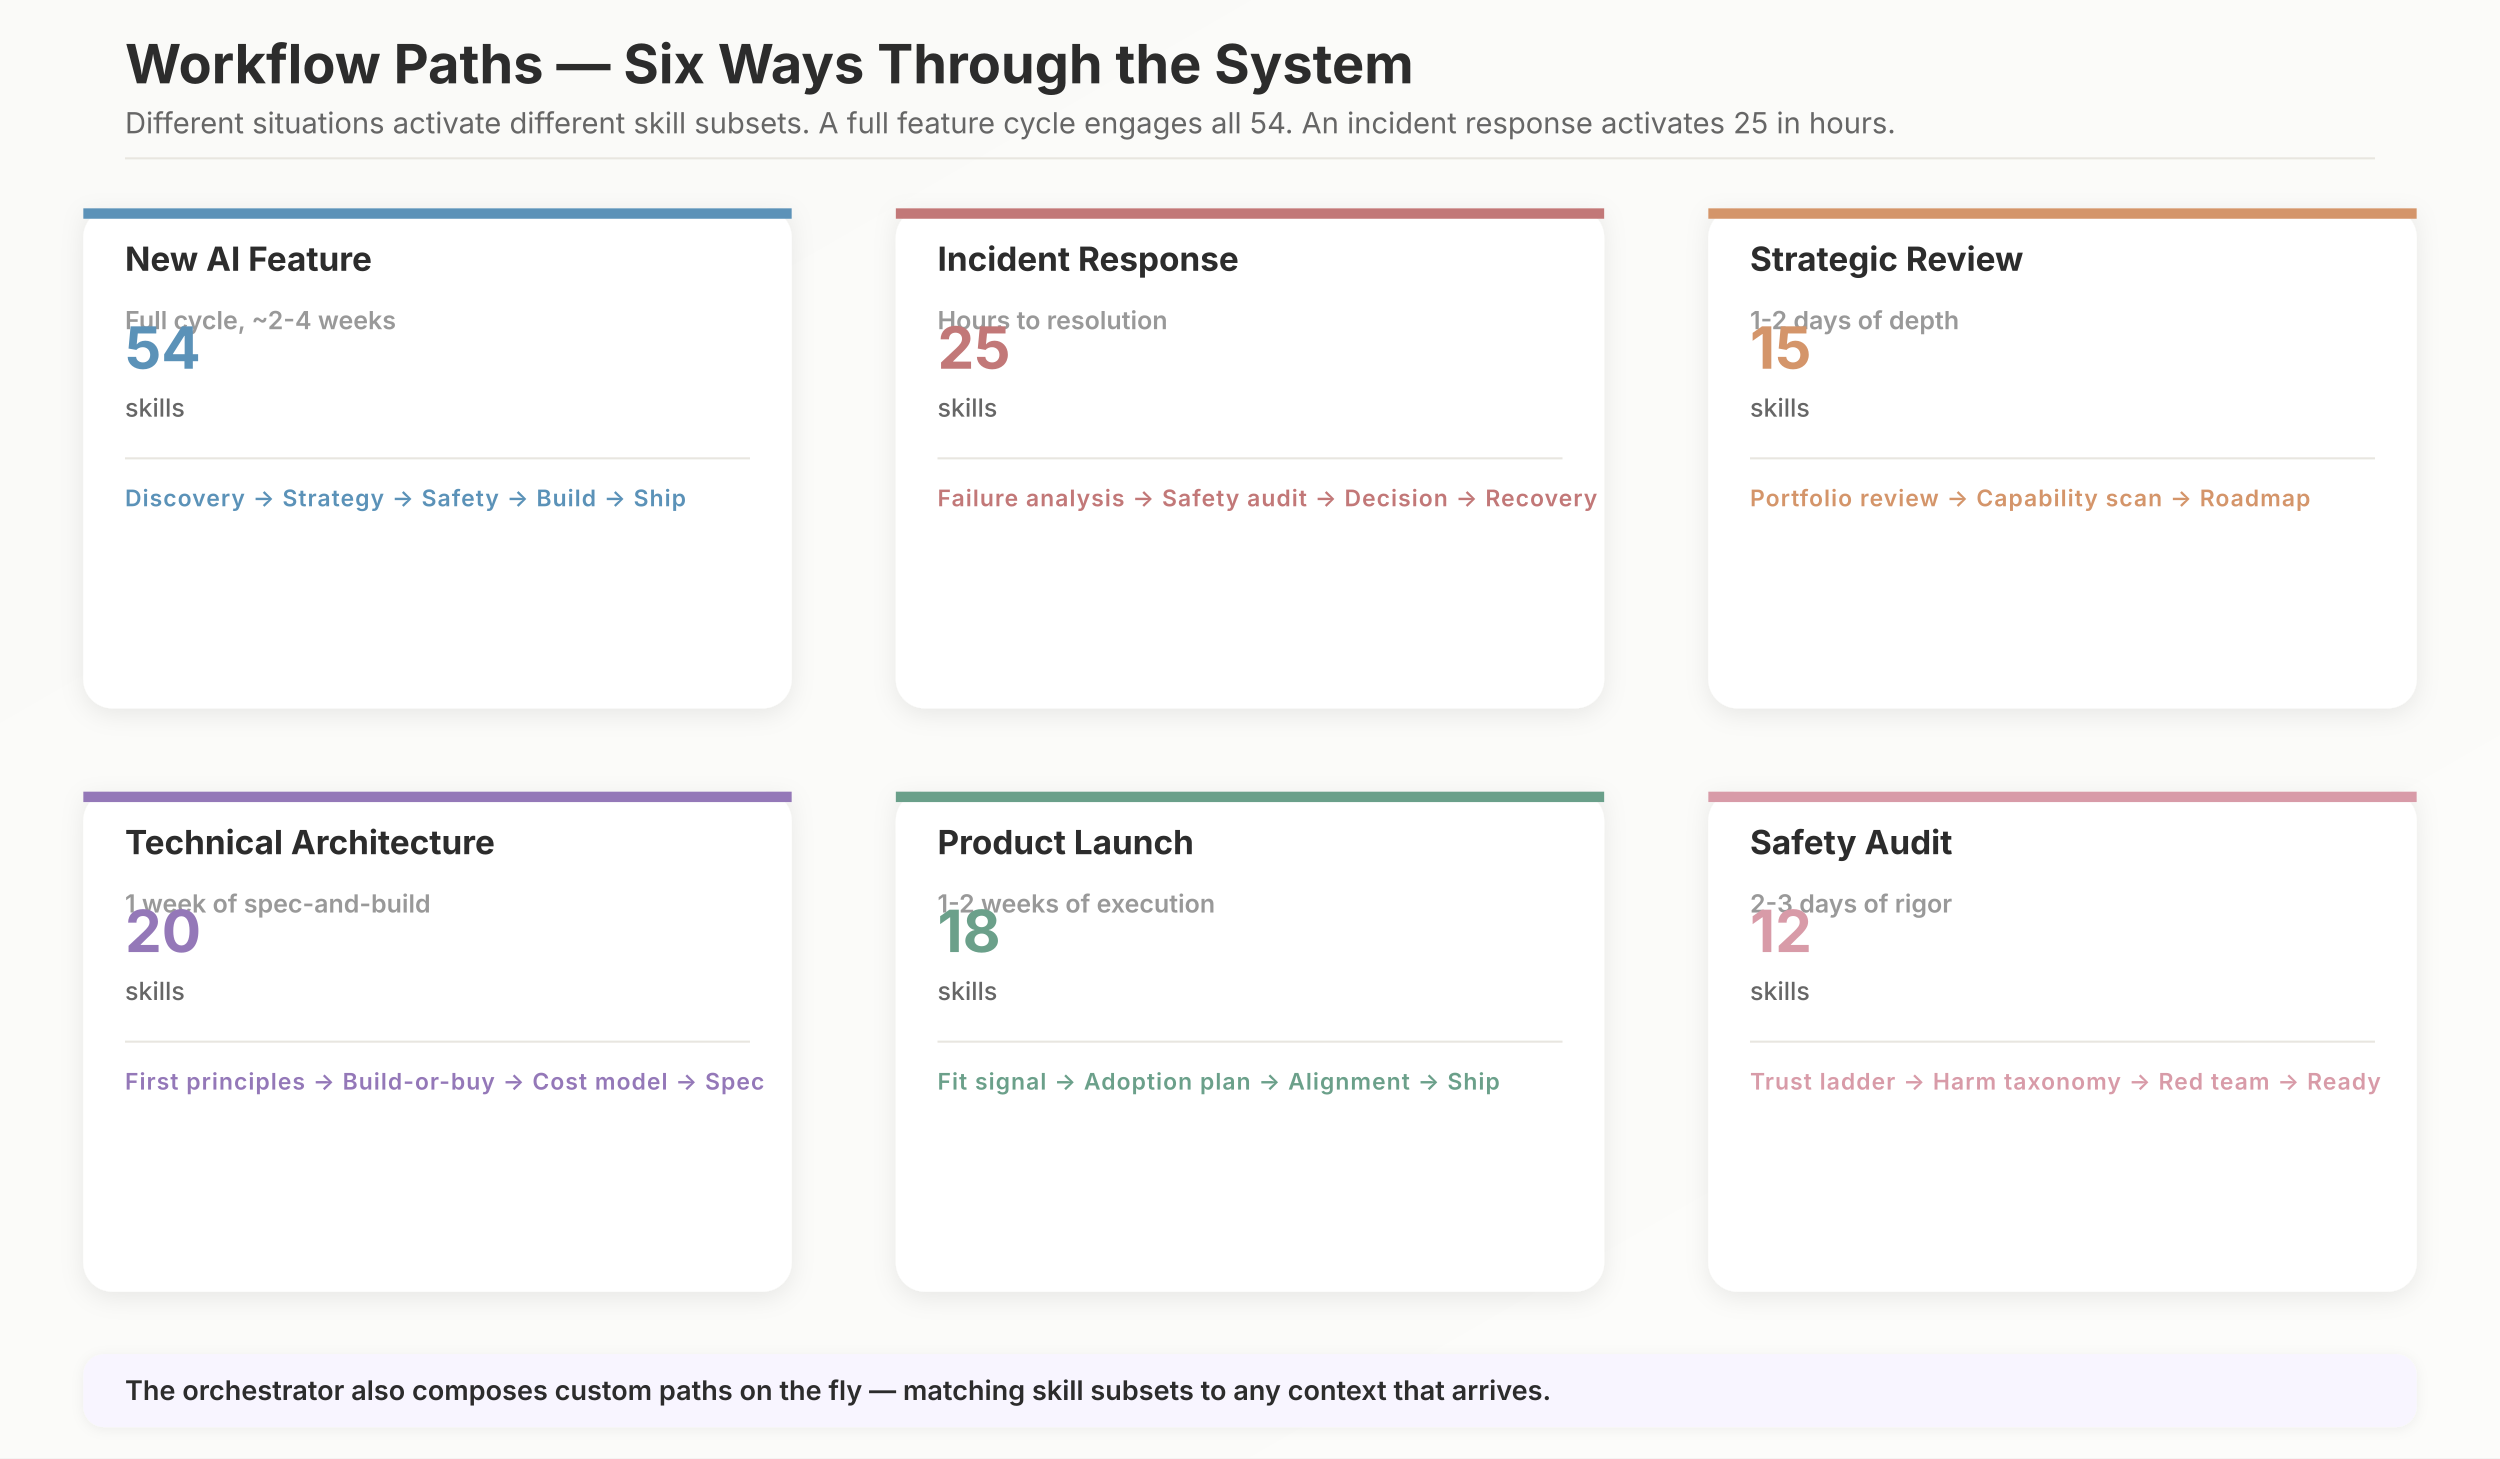
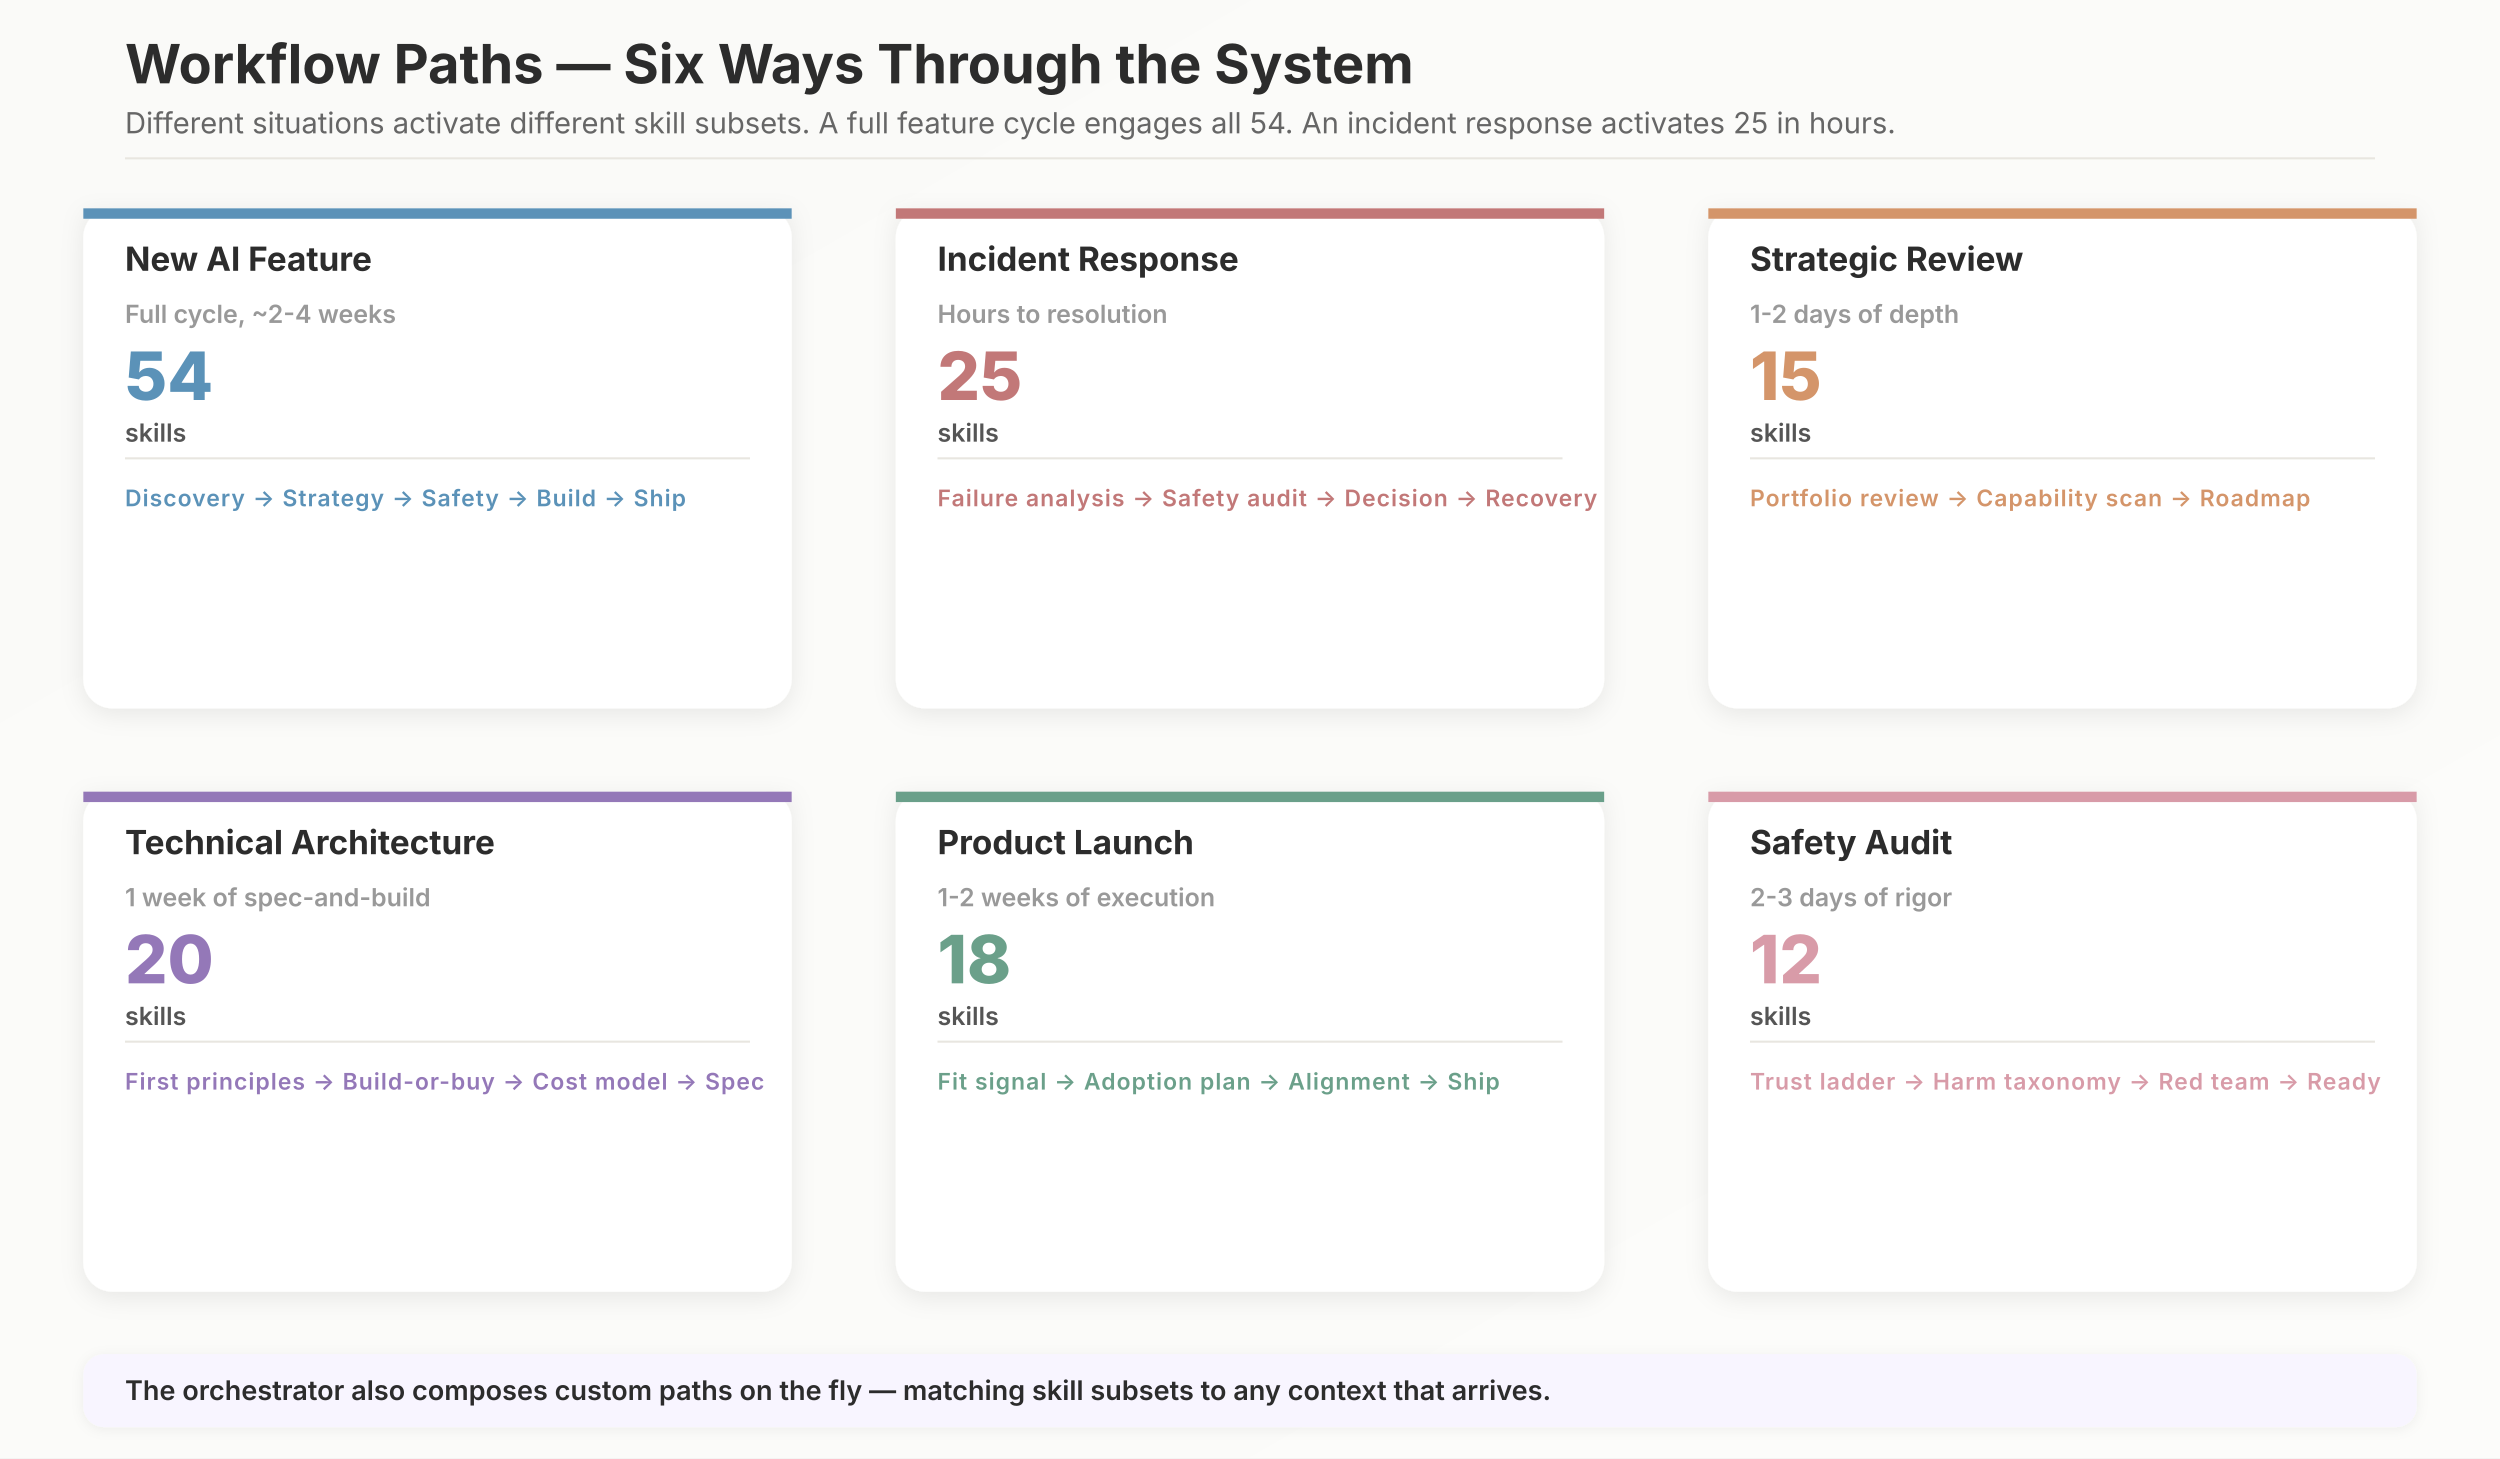
<svg xmlns="http://www.w3.org/2000/svg" viewBox="0 0 1200 700">
  <defs>
    <filter id="cardShadow" x="-50%" y="-50%" width="200%" height="200%">
      <feDropShadow dx="0" dy="3" stdDeviation="6" flood-opacity="0.08" flood-color="#000000" />
    </filter>
    <filter id="softShadow" x="-50%" y="-50%" width="200%" height="200%">
      <feDropShadow dx="0" dy="1" stdDeviation="3" flood-opacity="0.06" flood-color="#000000" />
    </filter>
    <linearGradient id="bgGradient" x1="0%" y1="0%" x2="100%" y2="100%">
      <stop offset="0%" style="stop-color:#FAFAF8;stop-opacity:1" />
      <stop offset="100%" style="stop-color:#FCFCFA;stop-opacity:1" />
    </linearGradient>
    <marker id="arrowBlue" markerWidth="10" markerHeight="10" refX="9" refY="3" orient="auto" markerUnits="strokeWidth">
      <path d="M0,0 L0,6 L9,3 z" fill="#5B92B8" opacity="0.4" />
    </marker>
    <marker id="arrowRose" markerWidth="10" markerHeight="10" refX="9" refY="3" orient="auto" markerUnits="strokeWidth">
      <path d="M0,0 L0,6 L9,3 z" fill="#C27878" opacity="0.4" />
    </marker>
    <marker id="arrowAmber" markerWidth="10" markerHeight="10" refX="9" refY="3" orient="auto" markerUnits="strokeWidth">
      <path d="M0,0 L0,6 L9,3 z" fill="#D4956A" opacity="0.4" />
    </marker>
    <marker id="arrowPurple" markerWidth="10" markerHeight="10" refX="9" refY="3" orient="auto" markerUnits="strokeWidth">
      <path d="M0,0 L0,6 L9,3 z" fill="#9478B8" opacity="0.4" />
    </marker>
    <marker id="arrowMoss" markerWidth="10" markerHeight="10" refX="9" refY="3" orient="auto" markerUnits="strokeWidth">
      <path d="M0,0 L0,6 L9,3 z" fill="#6BA08A" opacity="0.4" />
    </marker>
  </defs>
  <rect width="1200" height="700" fill="url(#bgGradient)" />
  <text x="60" y="40" font-family="Inter, system-ui, sans-serif" font-size="26" font-weight="700" fill="#2C2C2C">
    Workflow Paths — Six Ways Through the System
  </text>
  <text x="60" y="64" font-family="Inter, system-ui, sans-serif" font-size="14" font-weight="400" fill="#666666">
    Different situations activate different skill subsets. A full feature cycle engages all 54. An incident response activates 25 in hours.
  </text>
  <line x1="60" y1="76" x2="1140" y2="76" stroke="#E8E6E0" stroke-width="1" />
  <g filter="url(#cardShadow)">
    <rect x="40" y="100" width="340" height="240" fill="white" rx="14" />
    <rect x="40" y="100" width="340" height="5" fill="#5B92B8" rx="14" ry="0" />
  </g>
  <text x="60" y="130" font-family="Inter, system-ui, sans-serif" font-size="16" font-weight="700" fill="#2C2C2C">
    New AI Feature
  </text>
-   <text x="60" y="158" font-family="Inter, system-ui, sans-serif" font-size="12" font-weight="600" fill="#999999">
+   <text x="60" y="155" font-family="Inter, system-ui, sans-serif" font-size="12" font-weight="600" fill="#999999">
    Full cycle, ~2-4 weeks
  </text>
-   <text x="60" y="177" font-family="Inter, system-ui, sans-serif" font-size="28" font-weight="700" fill="#5B92B8">
+   <text x="60" y="192" font-family="Inter, system-ui, sans-serif" font-size="32" font-weight="800" fill="#5B92B8">
    54
  </text>
-   <text x="60" y="200" font-family="Inter, system-ui, sans-serif" font-size="12" font-weight="500" fill="#666666">
+   <text x="60" y="212" font-family="Inter, system-ui, sans-serif" font-size="12" font-weight="600" fill="#555555">
    skills
  </text>
  <line x1="60" y1="220" x2="360" y2="220" stroke="#E8E6E0" stroke-width="1" />
  <text x="60" y="243" font-family="Inter, system-ui, sans-serif" font-size="11" font-weight="600" fill="#5B92B8" letter-spacing="0.5">
    Discovery → Strategy → Safety → Build → Ship
  </text>
  <g filter="url(#cardShadow)">
    <rect x="430" y="100" width="340" height="240" fill="white" rx="14" />
    <rect x="430" y="100" width="340" height="5" fill="#C27878" rx="14" ry="0" />
  </g>
  <text x="450" y="130" font-family="Inter, system-ui, sans-serif" font-size="16" font-weight="700" fill="#2C2C2C">
    Incident Response
  </text>
-   <text x="450" y="158" font-family="Inter, system-ui, sans-serif" font-size="12" font-weight="600" fill="#999999">
+   <text x="450" y="155" font-family="Inter, system-ui, sans-serif" font-size="12" font-weight="600" fill="#999999">
    Hours to resolution
  </text>
-   <text x="450" y="177" font-family="Inter, system-ui, sans-serif" font-size="28" font-weight="700" fill="#C27878">
+   <text x="450" y="192" font-family="Inter, system-ui, sans-serif" font-size="32" font-weight="800" fill="#C27878">
    25
  </text>
-   <text x="450" y="200" font-family="Inter, system-ui, sans-serif" font-size="12" font-weight="500" fill="#666666">
+   <text x="450" y="212" font-family="Inter, system-ui, sans-serif" font-size="12" font-weight="600" fill="#555555">
    skills
  </text>
  <line x1="450" y1="220" x2="750" y2="220" stroke="#E8E6E0" stroke-width="1" />
  <text x="450" y="243" font-family="Inter, system-ui, sans-serif" font-size="11" font-weight="600" fill="#C27878" letter-spacing="0.5">
    Failure analysis → Safety audit → Decision → Recovery
  </text>
  <g filter="url(#cardShadow)">
    <rect x="820" y="100" width="340" height="240" fill="white" rx="14" />
    <rect x="820" y="100" width="340" height="5" fill="#D4956A" rx="14" ry="0" />
  </g>
  <text x="840" y="130" font-family="Inter, system-ui, sans-serif" font-size="16" font-weight="700" fill="#2C2C2C">
    Strategic Review
  </text>
-   <text x="840" y="158" font-family="Inter, system-ui, sans-serif" font-size="12" font-weight="600" fill="#999999">
+   <text x="840" y="155" font-family="Inter, system-ui, sans-serif" font-size="12" font-weight="600" fill="#999999">
    1-2 days of depth
  </text>
-   <text x="840" y="177" font-family="Inter, system-ui, sans-serif" font-size="28" font-weight="700" fill="#D4956A">
+   <text x="840" y="192" font-family="Inter, system-ui, sans-serif" font-size="32" font-weight="800" fill="#D4956A">
    15
  </text>
-   <text x="840" y="200" font-family="Inter, system-ui, sans-serif" font-size="12" font-weight="500" fill="#666666">
+   <text x="840" y="212" font-family="Inter, system-ui, sans-serif" font-size="12" font-weight="600" fill="#555555">
    skills
  </text>
  <line x1="840" y1="220" x2="1140" y2="220" stroke="#E8E6E0" stroke-width="1" />
  <text x="840" y="243" font-family="Inter, system-ui, sans-serif" font-size="11" font-weight="600" fill="#D4956A" letter-spacing="0.5">
    Portfolio review → Capability scan → Roadmap
  </text>
  <g filter="url(#cardShadow)">
    <rect x="40" y="380" width="340" height="240" fill="white" rx="14" />
    <rect x="40" y="380" width="340" height="5" fill="#9478B8" rx="14" ry="0" />
  </g>
  <text x="60" y="410" font-family="Inter, system-ui, sans-serif" font-size="16" font-weight="700" fill="#2C2C2C">
    Technical Architecture
  </text>
-   <text x="60" y="438" font-family="Inter, system-ui, sans-serif" font-size="12" font-weight="600" fill="#999999">
+   <text x="60" y="435" font-family="Inter, system-ui, sans-serif" font-size="12" font-weight="600" fill="#999999">
    1 week of spec-and-build
  </text>
-   <text x="60" y="457" font-family="Inter, system-ui, sans-serif" font-size="28" font-weight="700" fill="#9478B8">
+   <text x="60" y="472" font-family="Inter, system-ui, sans-serif" font-size="32" font-weight="800" fill="#9478B8">
    20
  </text>
-   <text x="60" y="480" font-family="Inter, system-ui, sans-serif" font-size="12" font-weight="500" fill="#666666">
+   <text x="60" y="492" font-family="Inter, system-ui, sans-serif" font-size="12" font-weight="600" fill="#555555">
    skills
  </text>
  <line x1="60" y1="500" x2="360" y2="500" stroke="#E8E6E0" stroke-width="1" />
  <text x="60" y="523" font-family="Inter, system-ui, sans-serif" font-size="11" font-weight="600" fill="#9478B8" letter-spacing="0.5">
    First principles → Build-or-buy → Cost model → Spec
  </text>
  <g filter="url(#cardShadow)">
    <rect x="430" y="380" width="340" height="240" fill="white" rx="14" />
    <rect x="430" y="380" width="340" height="5" fill="#6BA08A" rx="14" ry="0" />
  </g>
  <text x="450" y="410" font-family="Inter, system-ui, sans-serif" font-size="16" font-weight="700" fill="#2C2C2C">
    Product Launch
  </text>
-   <text x="450" y="438" font-family="Inter, system-ui, sans-serif" font-size="12" font-weight="600" fill="#999999">
+   <text x="450" y="435" font-family="Inter, system-ui, sans-serif" font-size="12" font-weight="600" fill="#999999">
    1-2 weeks of execution
  </text>
-   <text x="450" y="457" font-family="Inter, system-ui, sans-serif" font-size="28" font-weight="700" fill="#6BA08A">
+   <text x="450" y="472" font-family="Inter, system-ui, sans-serif" font-size="32" font-weight="800" fill="#6BA08A">
    18
  </text>
-   <text x="450" y="480" font-family="Inter, system-ui, sans-serif" font-size="12" font-weight="500" fill="#666666">
+   <text x="450" y="492" font-family="Inter, system-ui, sans-serif" font-size="12" font-weight="600" fill="#555555">
    skills
  </text>
  <line x1="450" y1="500" x2="750" y2="500" stroke="#E8E6E0" stroke-width="1" />
  <text x="450" y="523" font-family="Inter, system-ui, sans-serif" font-size="11" font-weight="600" fill="#6BA08A" letter-spacing="0.5">
    Fit signal → Adoption plan → Alignment → Ship
  </text>
  <g filter="url(#cardShadow)">
    <rect x="820" y="380" width="340" height="240" fill="white" rx="14" />
    <rect x="820" y="380" width="340" height="5" fill="#D89BA8" rx="14" ry="0" />
  </g>
  <text x="840" y="410" font-family="Inter, system-ui, sans-serif" font-size="16" font-weight="700" fill="#2C2C2C">
    Safety Audit
  </text>
-   <text x="840" y="438" font-family="Inter, system-ui, sans-serif" font-size="12" font-weight="600" fill="#999999">
+   <text x="840" y="435" font-family="Inter, system-ui, sans-serif" font-size="12" font-weight="600" fill="#999999">
    2-3 days of rigor
  </text>
-   <text x="840" y="457" font-family="Inter, system-ui, sans-serif" font-size="28" font-weight="700" fill="#D89BA8">
+   <text x="840" y="472" font-family="Inter, system-ui, sans-serif" font-size="32" font-weight="800" fill="#D89BA8">
    12
  </text>
-   <text x="840" y="480" font-family="Inter, system-ui, sans-serif" font-size="12" font-weight="500" fill="#666666">
+   <text x="840" y="492" font-family="Inter, system-ui, sans-serif" font-size="12" font-weight="600" fill="#555555">
    skills
  </text>
  <line x1="840" y1="500" x2="1140" y2="500" stroke="#E8E6E0" stroke-width="1" />
  <text x="840" y="523" font-family="Inter, system-ui, sans-serif" font-size="11" font-weight="600" fill="#D89BA8" letter-spacing="0.5">
    Trust ladder → Harm taxonomy → Red team → Ready
  </text>
  <g filter="url(#softShadow)">
    <rect x="40" y="650" width="1120" height="35" fill="#F8F5FF" rx="10" />
  </g>
  <text x="60" y="672" font-family="Inter, system-ui, sans-serif" font-size="13" font-weight="600" fill="#2C2C2C">
    The orchestrator also composes custom paths on the fly — matching skill subsets to any context that arrives.
  </text>
</svg>
